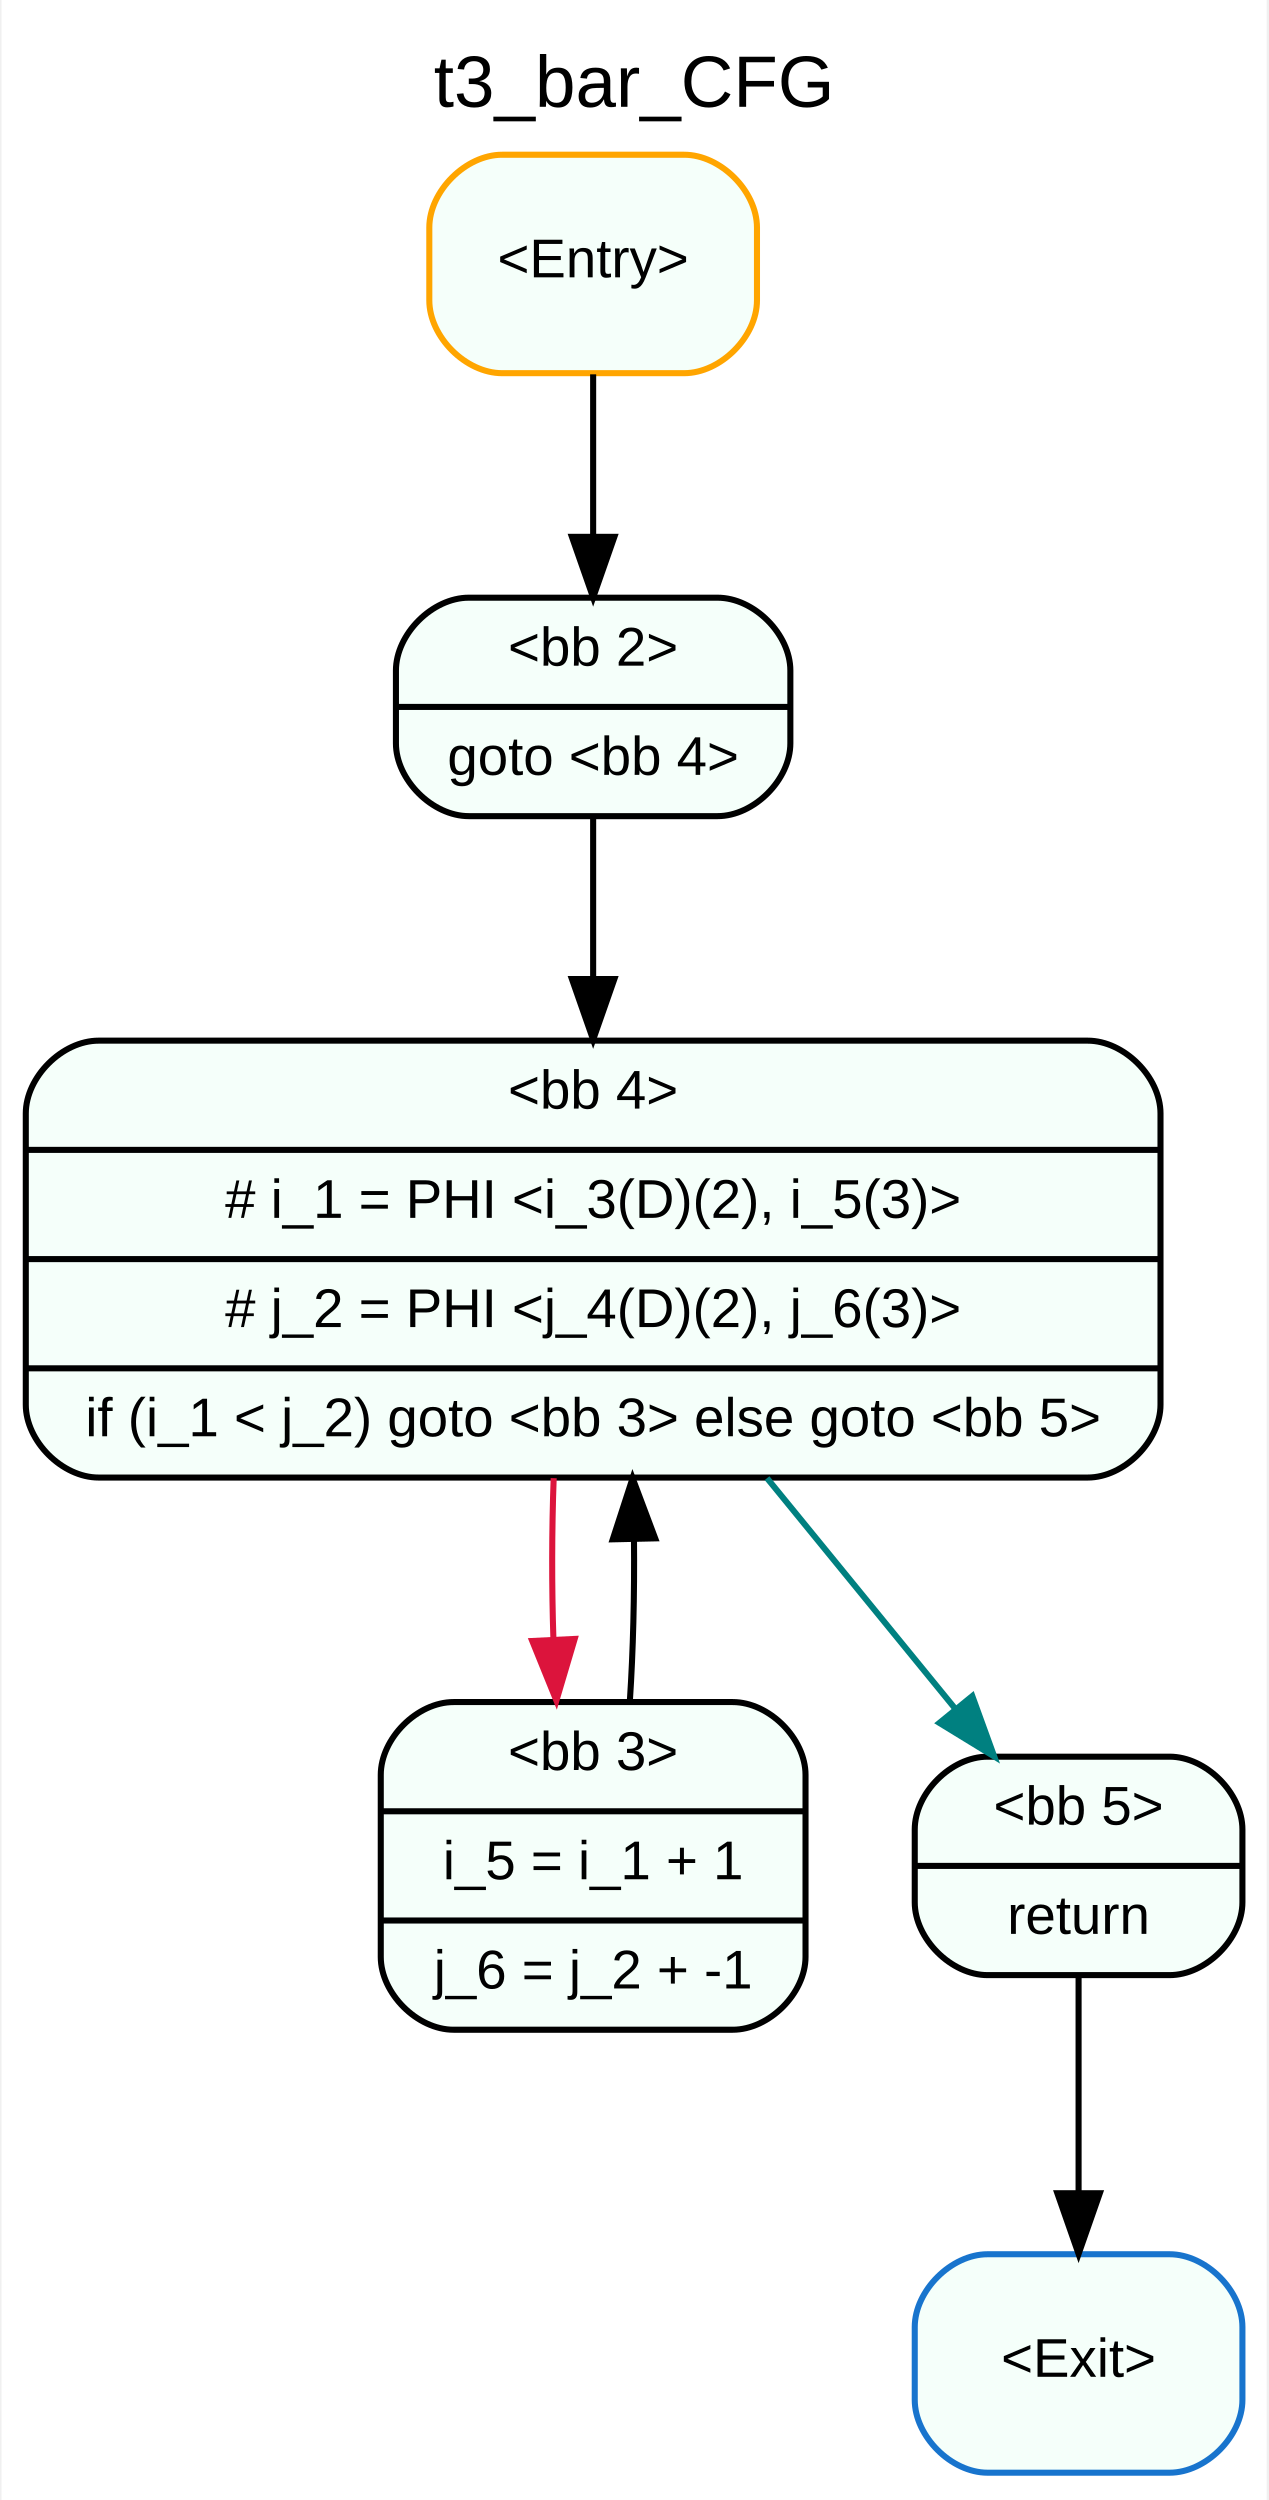
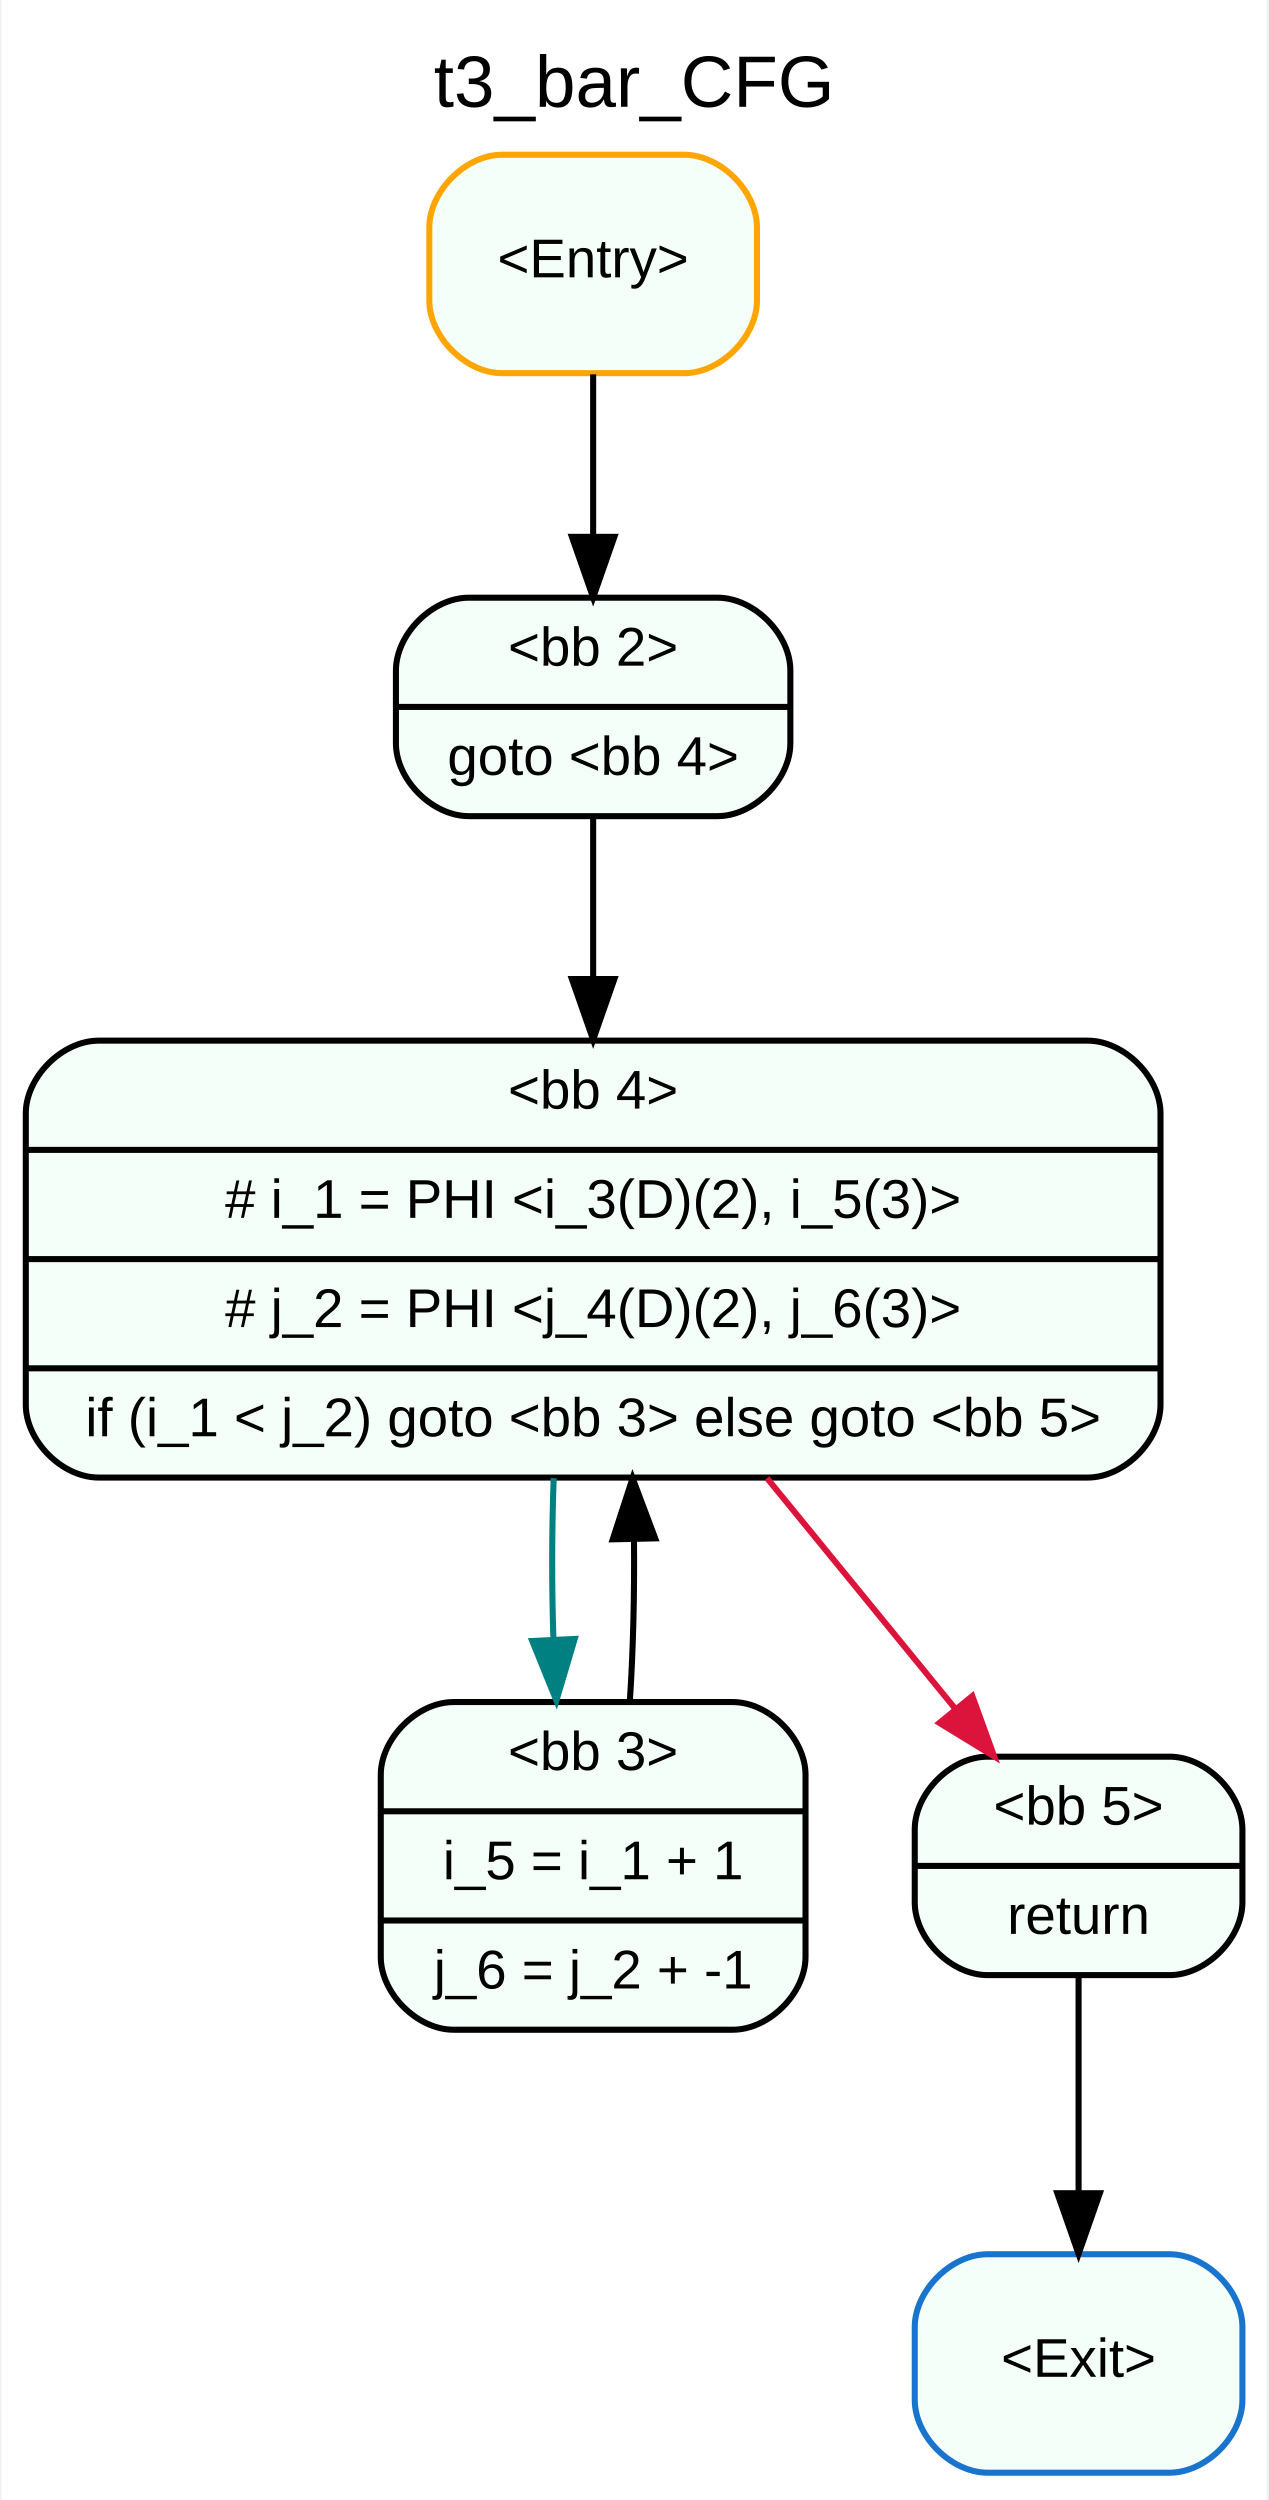
<svg xmlns="http://www.w3.org/2000/svg" width="209pt" height="412pt" viewBox="0.00 0.00 208.50 412.00">
  <g id="graph0" class="graph" transform="scale(1 1) rotate(0) translate(4 408)">
    <polygon fill="white" stroke="none" points="-4,4 -4,-408 204.5,-408 204.5,4 -4,4" />
    <text text-anchor="middle" x="100.25" y="-390.4" font-family="Arial" font-size="12.00">t3_bar_CFG</text>
    <g id="node1" class="node">
      <path fill="mintcream" stroke="orange" d="M78.5,-346.5C78.5,-346.5 108.5,-346.5 108.5,-346.5 114.5,-346.5 120.5,-352.5 120.5,-358.5 120.5,-358.5 120.5,-370.5 120.5,-370.5 120.5,-376.5 114.5,-382.5 108.5,-382.5 108.5,-382.5 78.5,-382.5 78.5,-382.5 72.5,-382.5 66.5,-376.5 66.5,-370.5 66.5,-370.5 66.5,-358.5 66.5,-358.5 66.5,-352.5 72.5,-346.5 78.5,-346.5" />
      <text text-anchor="middle" x="93.5" y="-362.3" font-family="Arial" font-size="9.00">&lt;Entry&gt;</text>
    </g>
    <g id="node2" class="node">
      <path fill="mintcream" stroke="black" d="M73,-273.5C73,-273.5 114,-273.5 114,-273.5 120,-273.5 126,-279.5 126,-285.5 126,-285.5 126,-297.5 126,-297.5 126,-303.5 120,-309.5 114,-309.5 114,-309.5 73,-309.5 73,-309.5 67,-309.5 61,-303.5 61,-297.5 61,-297.5 61,-285.5 61,-285.5 61,-279.5 67,-273.5 73,-273.5" />
      <text text-anchor="middle" x="93.5" y="-298.3" font-family="Arial" font-size="9.00">&lt;bb 2&gt;</text>
      <polyline fill="none" stroke="black" points="61,-291.5 126,-291.5 " />
      <text text-anchor="middle" x="93.5" y="-280.3" font-family="Arial" font-size="9.00">goto &lt;bb 4&gt;</text>
    </g>
    <g id="edge1" class="edge">
      <path fill="none" stroke="black" d="M93.5,-346.313C93.5,-338.289 93.5,-328.547 93.5,-319.569" />
      <polygon fill="black" stroke="black" points="97,-319.529 93.5,-309.529 90,-319.529 97,-319.529" />
    </g>
    <g id="node3" class="node">
      <path fill="mintcream" stroke="black" d="M12,-164.5C12,-164.5 175,-164.5 175,-164.5 181,-164.5 187,-170.5 187,-176.5 187,-176.5 187,-224.5 187,-224.5 187,-230.5 181,-236.5 175,-236.5 175,-236.5 12,-236.5 12,-236.5 6,-236.5 0,-230.5 0,-224.5 0,-224.5 0,-176.5 0,-176.5 0,-170.5 6,-164.5 12,-164.5" />
      <text text-anchor="middle" x="93.5" y="-225.3" font-family="Arial" font-size="9.00">&lt;bb 4&gt;</text>
      <polyline fill="none" stroke="black" points="0,-218.5 187,-218.5 " />
      <text text-anchor="middle" x="93.5" y="-207.3" font-family="Arial" font-size="9.00"># i_1 = PHI &lt;i_3(D)(2), i_5(3)&gt;</text>
      <polyline fill="none" stroke="black" points="0,-200.5 187,-200.5 " />
      <text text-anchor="middle" x="93.5" y="-189.3" font-family="Arial" font-size="9.00"># j_2 = PHI &lt;j_4(D)(2), j_6(3)&gt;</text>
      <polyline fill="none" stroke="black" points="0,-182.5 187,-182.5 " />
      <text text-anchor="middle" x="93.5" y="-171.3" font-family="Arial" font-size="9.00">if (i_1 &lt; j_2) goto &lt;bb 3&gt; else goto &lt;bb 5&gt;</text>
    </g>
    <g id="edge2" class="edge">
      <path fill="none" stroke="black" d="M93.5,-273.34C93.5,-265.698 93.5,-256.301 93.5,-246.852" />
      <polygon fill="black" stroke="black" points="97,-246.659 93.5,-236.659 90,-246.659 97,-246.659" />
    </g>
    <g id="node4" class="node">
      <path fill="mintcream" stroke="black" d="M70.5,-73.5C70.5,-73.5 116.5,-73.5 116.5,-73.5 122.5,-73.5 128.5,-79.5 128.5,-85.5 128.5,-85.5 128.5,-115.5 128.5,-115.5 128.5,-121.5 122.5,-127.5 116.5,-127.5 116.5,-127.5 70.5,-127.5 70.5,-127.5 64.5,-127.5 58.5,-121.5 58.5,-115.5 58.5,-115.5 58.5,-85.5 58.5,-85.5 58.5,-79.5 64.5,-73.5 70.5,-73.5" />
      <text text-anchor="middle" x="93.5" y="-116.3" font-family="Arial" font-size="9.00">&lt;bb 3&gt;</text>
      <polyline fill="none" stroke="black" points="58.5,-109.5 128.5,-109.5 " />
      <text text-anchor="middle" x="93.5" y="-98.3" font-family="Arial" font-size="9.00">i_5 = i_1 + 1</text>
      <polyline fill="none" stroke="black" points="58.5,-91.5 128.5,-91.5 " />
      <text text-anchor="middle" x="93.5" y="-80.3" font-family="Arial" font-size="9.00">j_6 = j_2 + -1</text>
    </g>
    <g id="edge3" class="edge">
-       <path fill="none" stroke="crimson" d="M86.997,-164.397C86.684,-155.806 86.668,-146.595 86.951,-137.944" />
-       <polygon fill="crimson" stroke="crimson" points="90.457,-137.905 87.444,-127.748 83.465,-137.568 90.457,-137.905" />
+       <path fill="none" stroke="teal" d="M86.997,-164.397C86.684,-155.806 86.668,-146.595 86.951,-137.944" />
+       <polygon fill="teal" stroke="teal" points="90.457,-137.905 87.444,-127.748 83.465,-137.568 90.457,-137.905" />
    </g>
    <g id="node5" class="node">
      <path fill="mintcream" stroke="black" d="M158.5,-82.5C158.5,-82.5 188.5,-82.5 188.5,-82.5 194.5,-82.5 200.5,-88.5 200.5,-94.5 200.5,-94.5 200.5,-106.5 200.5,-106.5 200.5,-112.5 194.5,-118.5 188.5,-118.5 188.5,-118.5 158.5,-118.5 158.5,-118.5 152.5,-118.5 146.5,-112.5 146.5,-106.5 146.5,-106.5 146.5,-94.5 146.5,-94.5 146.5,-88.5 152.5,-82.5 158.5,-82.5" />
      <text text-anchor="middle" x="173.5" y="-107.3" font-family="Arial" font-size="9.00">&lt;bb 5&gt;</text>
      <polyline fill="none" stroke="black" points="146.5,-100.5 200.5,-100.5 " />
      <text text-anchor="middle" x="173.5" y="-89.3" font-family="Arial" font-size="9.00">return</text>
    </g>
    <g id="edge5" class="edge">
-       <path fill="none" stroke="teal" d="M122.156,-164.397C132.402,-151.845 143.731,-137.968 153.134,-126.448" />
-       <polygon fill="teal" stroke="teal" points="155.985,-128.49 159.598,-118.53 150.563,-124.063 155.985,-128.49" />
+       <path fill="none" stroke="crimson" d="M122.156,-164.397C132.402,-151.845 143.731,-137.968 153.134,-126.448" />
+       <polygon fill="crimson" stroke="crimson" points="155.985,-128.49 159.598,-118.53 150.563,-124.063 155.985,-128.49" />
    </g>
    <g id="edge4" class="edge">
      <path fill="none" stroke="black" d="M99.556,-127.748C100.093,-135.925 100.318,-145.188 100.232,-154.276" />
      <polygon fill="black" stroke="black" points="96.73,-154.32 100.003,-164.397 103.729,-154.478 96.73,-154.32" />
    </g>
    <g id="node6" class="node">
      <path fill="mintcream" stroke="#1874cd" d="M158.5,-0.5C158.5,-0.5 188.5,-0.5 188.5,-0.5 194.5,-0.5 200.5,-6.5 200.5,-12.5 200.5,-12.5 200.5,-24.5 200.5,-24.5 200.5,-30.5 194.5,-36.5 188.5,-36.5 188.5,-36.5 158.5,-36.5 158.5,-36.5 152.5,-36.5 146.5,-30.5 146.5,-24.5 146.5,-24.5 146.5,-12.5 146.5,-12.5 146.5,-6.5 152.5,-0.5 158.5,-0.5" />
      <text text-anchor="middle" x="173.5" y="-16.3" font-family="Arial" font-size="9.00">&lt;Exit&gt;</text>
    </g>
    <g id="edge6" class="edge">
      <path fill="none" stroke="black" d="M173.5,-82.141C173.5,-71.797 173.5,-58.441 173.5,-46.721" />
      <polygon fill="black" stroke="black" points="177,-46.55 173.5,-36.55 170,-46.55 177,-46.55" />
    </g>
  </g>
</svg>
